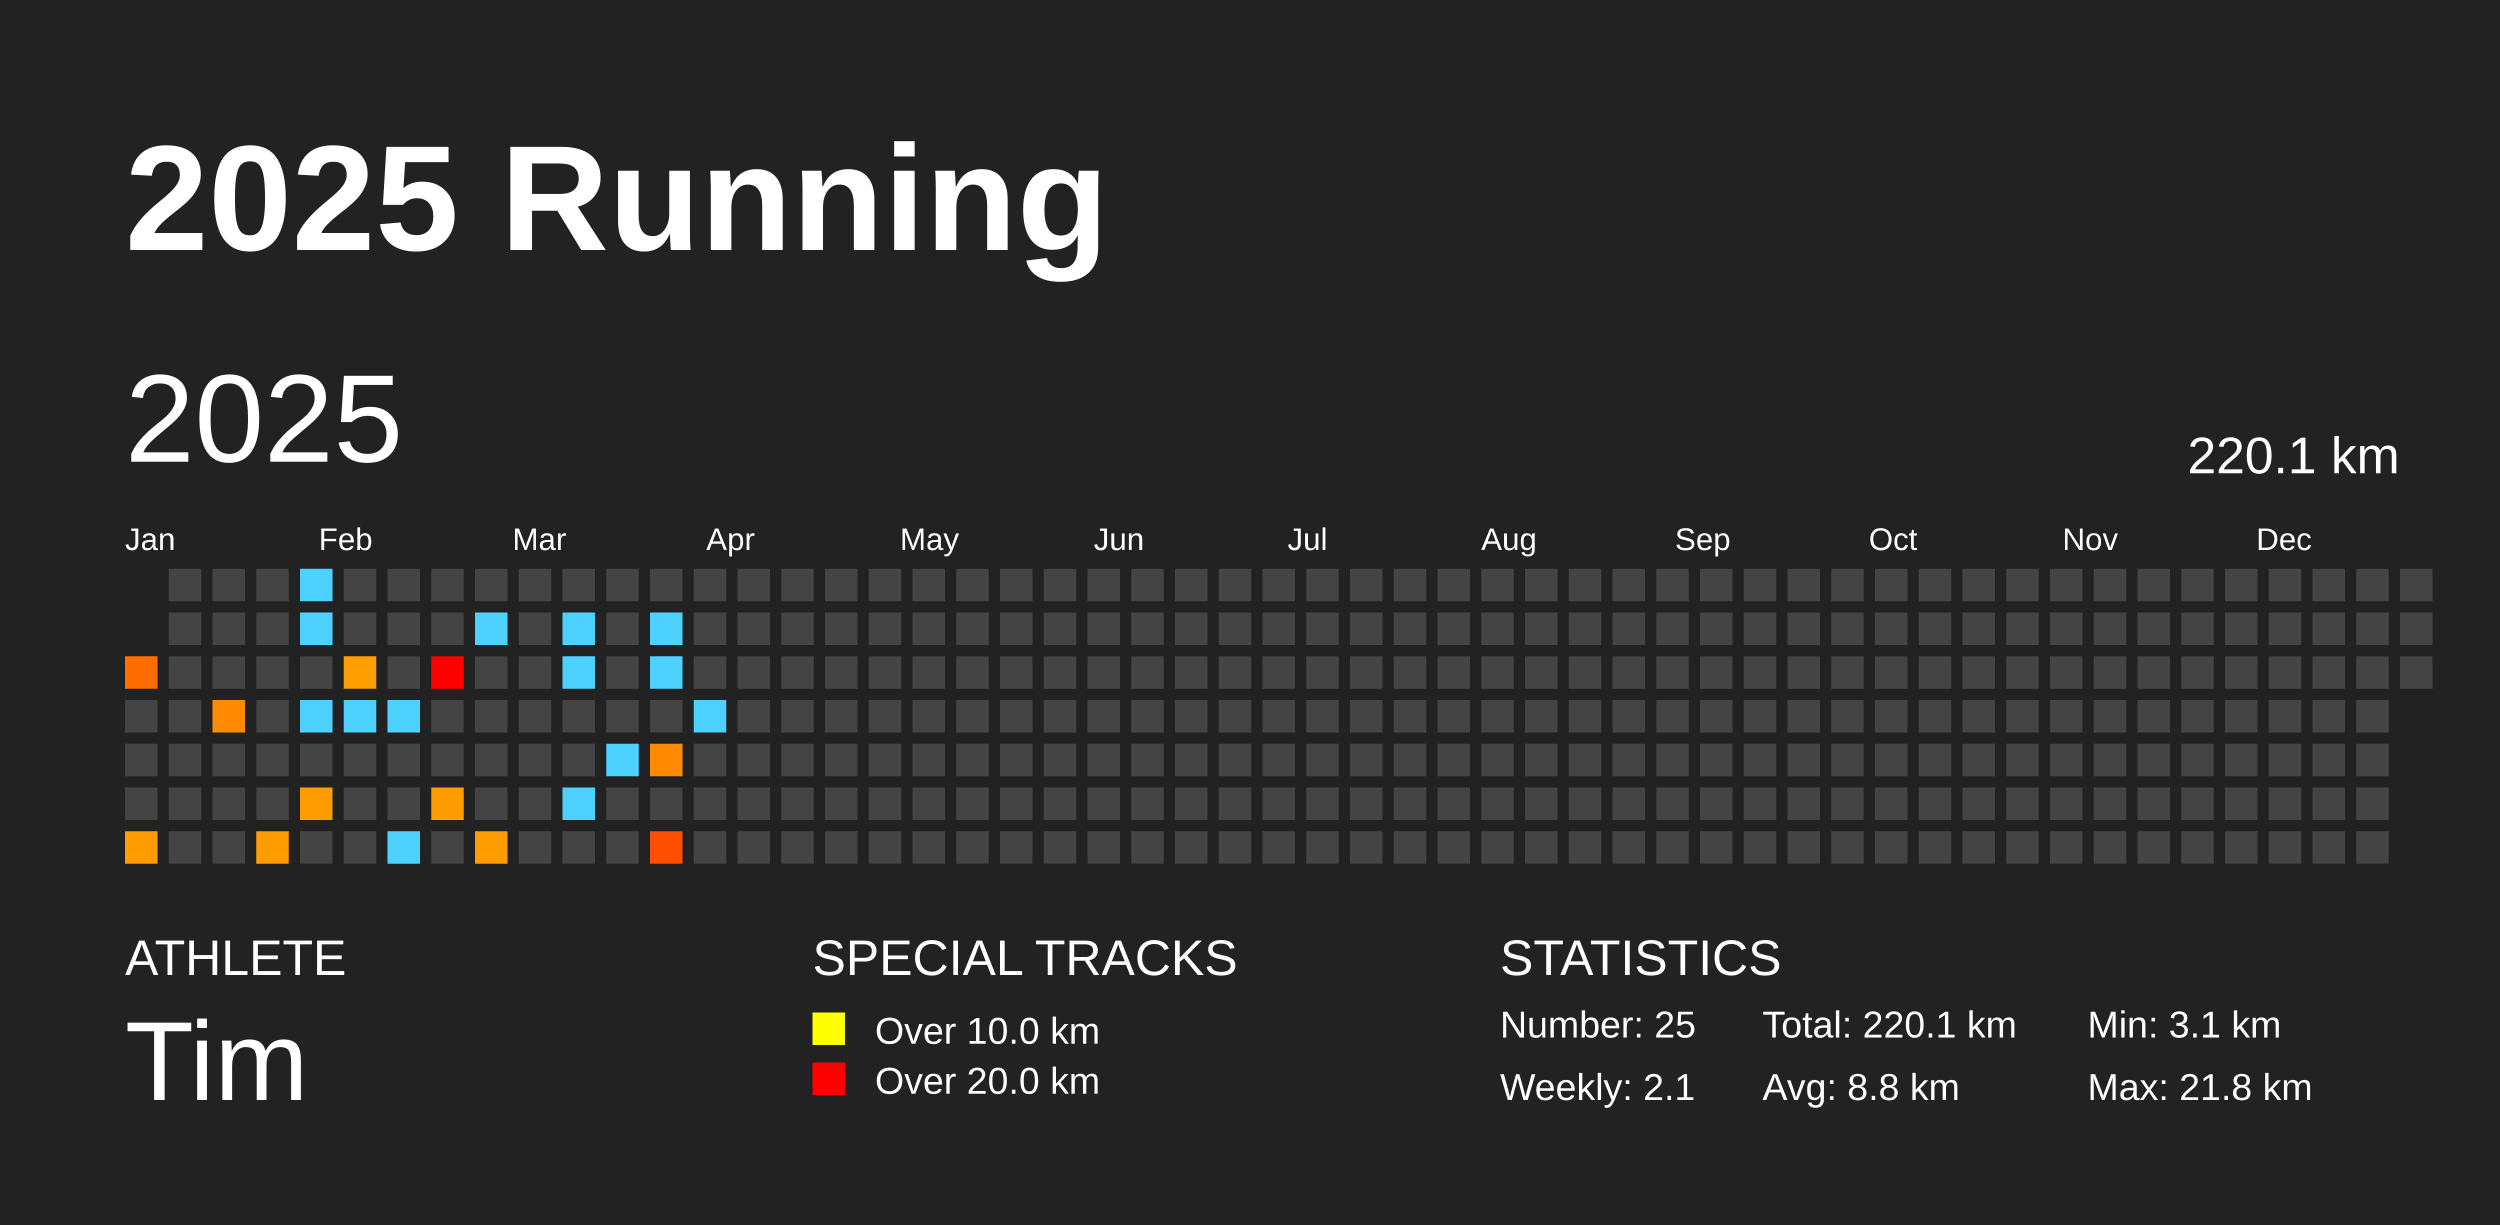
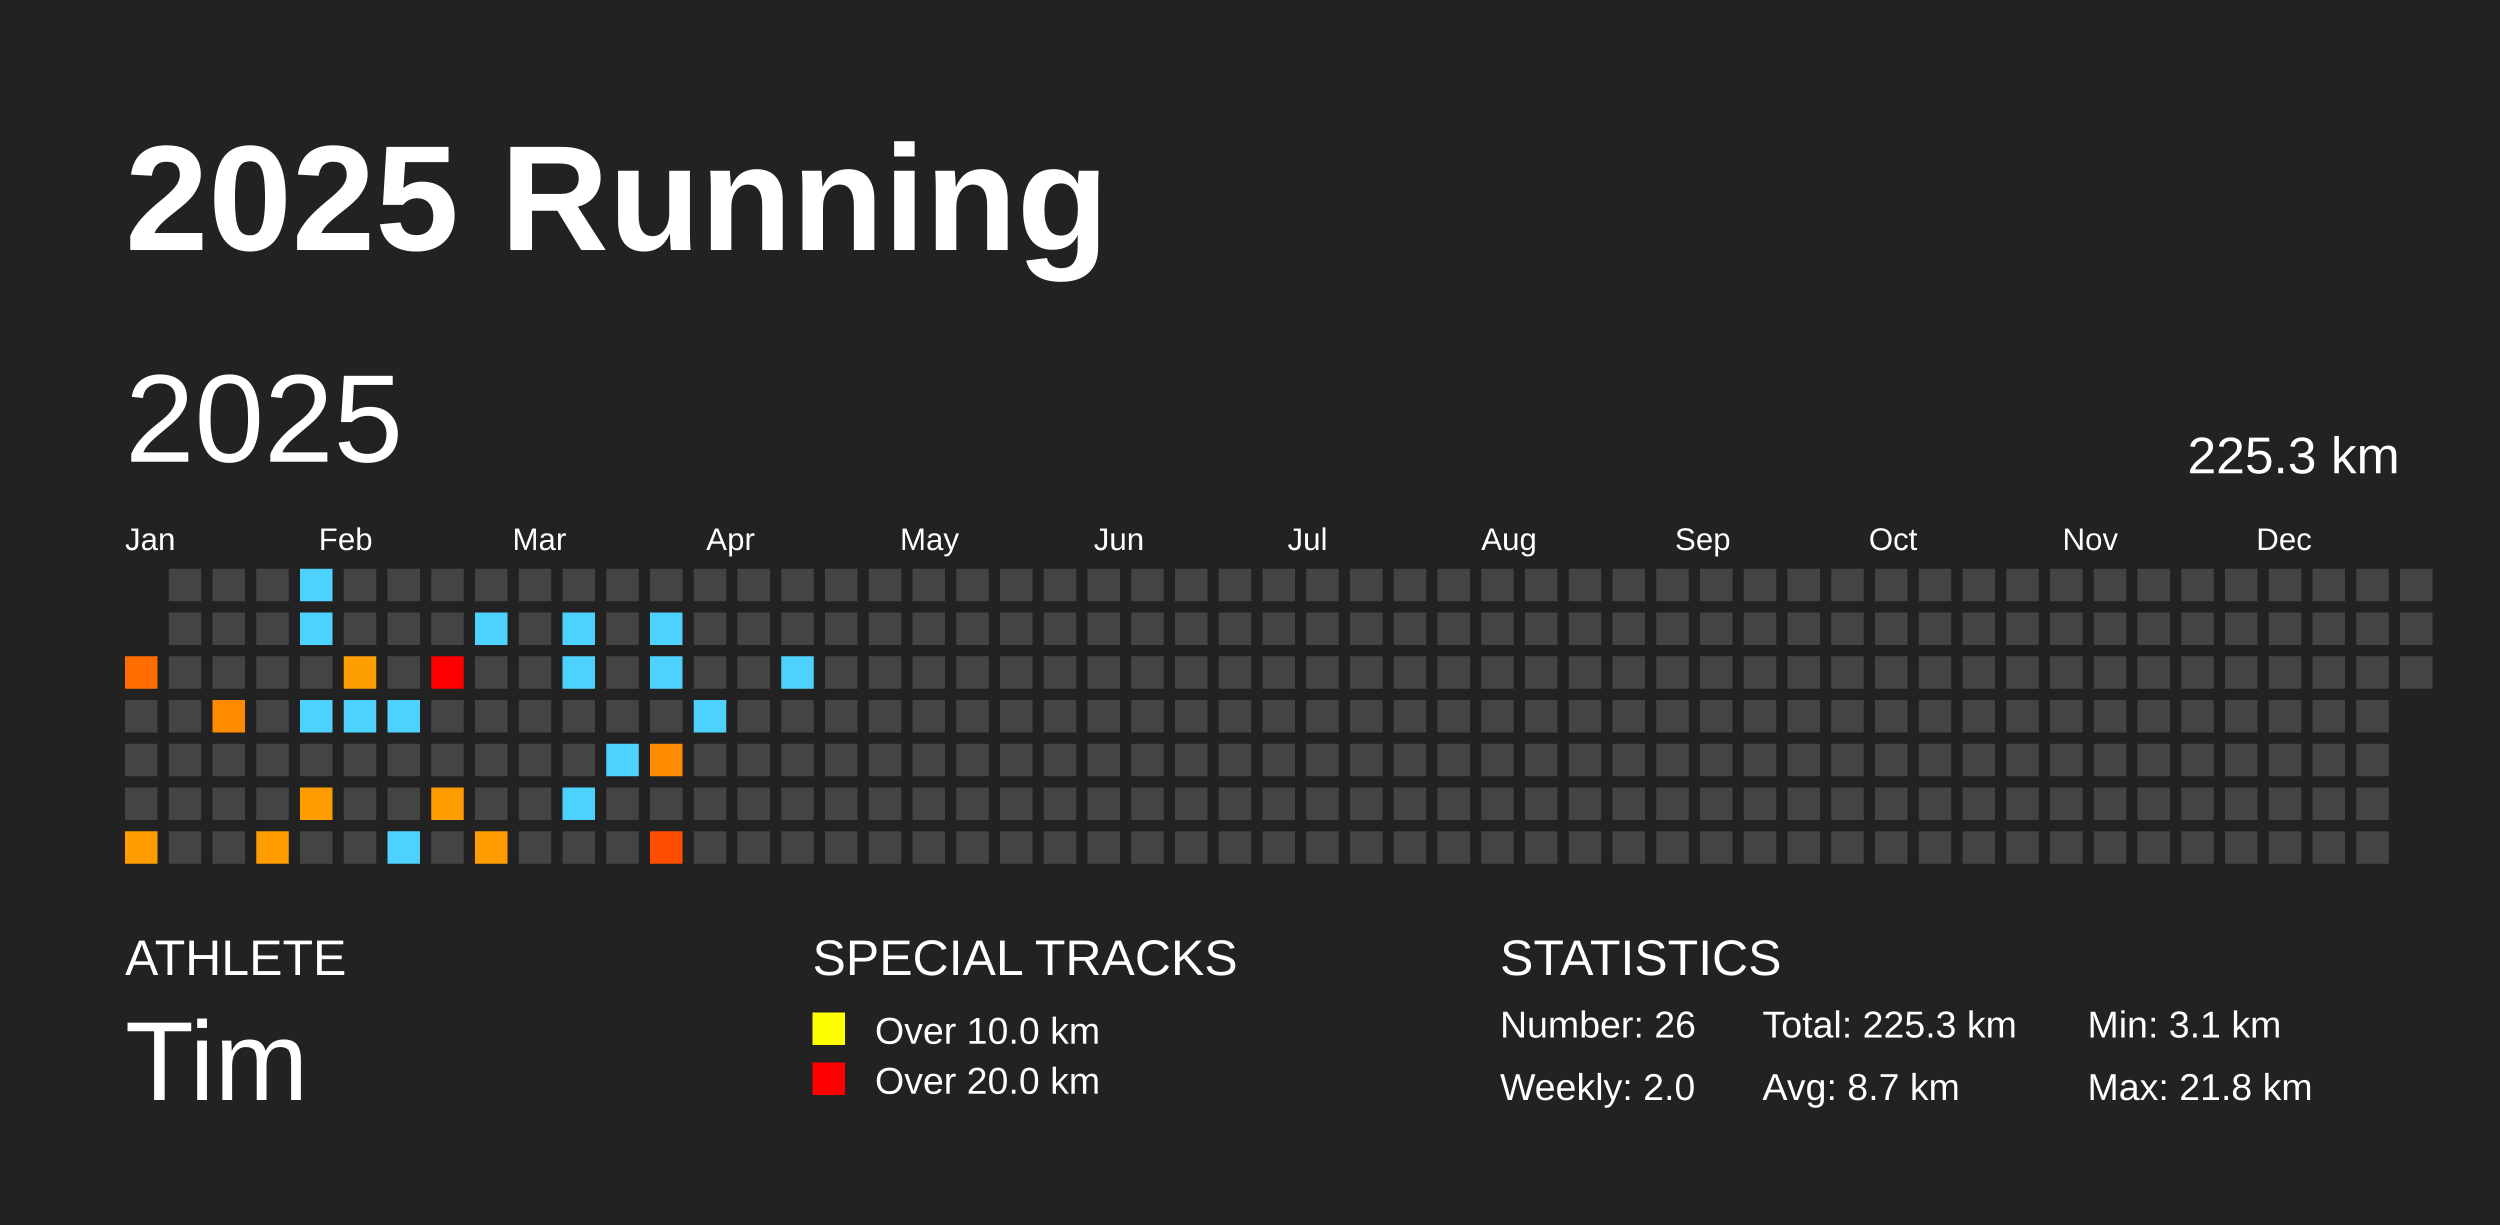
<svg xmlns="http://www.w3.org/2000/svg" baseProfile="full" height="98mm" version="1.1" viewBox="0,0,200,98" width="200mm">
  <defs />
  <rect fill="#222222" height="98" width="200" x="0" y="0" />
  <text fill="#FFFFFF" style="font-size:12px; font-family:Arial; font-weight:bold;" x="10" y="20">2025 Running</text>
  <text fill="#FFFFFF" style="font-size:4px; font-family:Arial" x="10" y="78">ATHLETE</text>
  <text fill="#FFFFFF" style="font-size:9px; font-family:Arial" x="10" y="88">Tim</text>
  <text fill="#FFFFFF" style="font-size:4px; font-family:Arial" x="65" y="78">SPECIAL TRACKS</text>
  <rect fill="yellow" height="2.6" width="2.6" x="65" y="81" />
  <text fill="#FFFFFF" style="font-size:3px; font-family:Arial" x="70" y="83.5">Over 10.0 km</text>
  <rect fill="red" height="2.6" width="2.6" x="65" y="85" />
  <text fill="#FFFFFF" style="font-size:3px; font-family:Arial" x="70" y="87.5">Over 20.0 km</text>
  <text fill="#FFFFFF" style="font-size:4px; font-family:Arial" x="120" y="78">STATISTICS</text>
-   <text fill="#FFFFFF" style="font-size:3px; font-family:Arial" x="120" y="83">Number: 25</text>
-   <text fill="#FFFFFF" style="font-size:3px; font-family:Arial" x="120" y="88">Weekly: 2.1</text>
-   <text fill="#FFFFFF" style="font-size:3px; font-family:Arial" x="141" y="83">Total: 220.1 km</text>
-   <text fill="#FFFFFF" style="font-size:3px; font-family:Arial" x="141" y="88">Avg: 8.8 km</text>
+   <text fill="#FFFFFF" style="font-size:3px; font-family:Arial" x="120" y="83">Number: 26</text>
+   <text fill="#FFFFFF" style="font-size:3px; font-family:Arial" x="120" y="88">Weekly: 2.0</text>
+   <text fill="#FFFFFF" style="font-size:3px; font-family:Arial" x="141" y="83">Total: 225.3 km</text>
+   <text fill="#FFFFFF" style="font-size:3px; font-family:Arial" x="141" y="88">Avg: 8.7 km</text>
  <text fill="#FFFFFF" style="font-size:3px; font-family:Arial" x="167" y="83">Min: 3.1 km</text>
  <text fill="#FFFFFF" style="font-size:3px; font-family:Arial" x="167" y="88">Max: 21.8 km</text>
  <text dominant-baseline="hanging" fill="#FFFFFF" style="font-size:10.0px; font-family:Arial;" x="10" y="30">2025</text>
-   <text dominant-baseline="hanging" fill="#FFFFFF" style="font-size:4.125px; font-family:Arial;" x="175" y="35">220.1 km</text>
+   <text dominant-baseline="hanging" fill="#FFFFFF" style="font-size:4.125px; font-family:Arial;" x="175" y="35">225.3 km</text>
  <text fill="#FFFFFF" style="font-size:2.5px; font-family:Arial" x="10.0" y="44">Jan</text>
  <text fill="#FFFFFF" style="font-size:2.5px; font-family:Arial" x="25.5" y="44">Feb</text>
  <text fill="#FFFFFF" style="font-size:2.5px; font-family:Arial" x="41.0" y="44">Mar</text>
  <text fill="#FFFFFF" style="font-size:2.5px; font-family:Arial" x="56.5" y="44">Apr</text>
  <text fill="#FFFFFF" style="font-size:2.5px; font-family:Arial" x="72.0" y="44">May</text>
  <text fill="#FFFFFF" style="font-size:2.5px; font-family:Arial" x="87.5" y="44">Jun</text>
  <text fill="#FFFFFF" style="font-size:2.5px; font-family:Arial" x="103.0" y="44">Jul</text>
  <text fill="#FFFFFF" style="font-size:2.5px; font-family:Arial" x="118.5" y="44">Aug</text>
  <text fill="#FFFFFF" style="font-size:2.5px; font-family:Arial" x="134.0" y="44">Sep</text>
  <text fill="#FFFFFF" style="font-size:2.5px; font-family:Arial" x="149.5" y="44">Oct</text>
  <text fill="#FFFFFF" style="font-size:2.5px; font-family:Arial" x="165.0" y="44">Nov</text>
  <text fill="#FFFFFF" style="font-size:2.5px; font-family:Arial" x="180.5" y="44">Dec</text>
  <rect fill="#ff6d00" height="2.6" width="2.6" x="10.0" y="52.5" />
  <rect fill="#444444" height="2.6" width="2.6" x="10.0" y="56.0" />
  <rect fill="#444444" height="2.6" width="2.6" x="10.0" y="59.5" />
  <rect fill="#444444" height="2.6" width="2.6" x="10.0" y="63.0" />
  <rect fill="#ff9d00" height="2.6" width="2.6" x="10.0" y="66.5" />
  <rect fill="#444444" height="2.6" width="2.6" x="13.5" y="45.5" />
  <rect fill="#444444" height="2.6" width="2.6" x="13.5" y="49.0" />
  <rect fill="#444444" height="2.6" width="2.6" x="13.5" y="52.5" />
  <rect fill="#444444" height="2.6" width="2.6" x="13.5" y="56.0" />
  <rect fill="#444444" height="2.6" width="2.6" x="13.5" y="59.5" />
  <rect fill="#444444" height="2.6" width="2.6" x="13.5" y="63.0" />
  <rect fill="#444444" height="2.6" width="2.6" x="13.5" y="66.5" />
  <rect fill="#444444" height="2.6" width="2.6" x="17.0" y="45.5" />
  <rect fill="#444444" height="2.6" width="2.6" x="17.0" y="49.0" />
  <rect fill="#444444" height="2.6" width="2.6" x="17.0" y="52.5" />
  <rect fill="#ff8c00" height="2.6" width="2.6" x="17.0" y="56.0" />
  <rect fill="#444444" height="2.6" width="2.6" x="17.0" y="59.5" />
  <rect fill="#444444" height="2.6" width="2.6" x="17.0" y="63.0" />
  <rect fill="#444444" height="2.6" width="2.6" x="17.0" y="66.5" />
  <rect fill="#444444" height="2.6" width="2.6" x="20.5" y="45.5" />
  <rect fill="#444444" height="2.6" width="2.6" x="20.5" y="49.0" />
  <rect fill="#444444" height="2.6" width="2.6" x="20.5" y="52.5" />
  <rect fill="#444444" height="2.6" width="2.6" x="20.5" y="56.0" />
  <rect fill="#444444" height="2.6" width="2.6" x="20.5" y="59.5" />
  <rect fill="#444444" height="2.6" width="2.6" x="20.5" y="63.0" />
  <rect fill="#ff9c00" height="2.6" width="2.6" x="20.5" y="66.5" />
  <rect fill="#4dd2ff" height="2.6" width="2.6" x="24.0" y="45.5" />
  <rect fill="#4dd2ff" height="2.6" width="2.6" x="24.0" y="49.0" />
  <rect fill="#444444" height="2.6" width="2.6" x="24.0" y="52.5" />
  <rect fill="#4dd2ff" height="2.6" width="2.6" x="24.0" y="56.0" />
  <rect fill="#444444" height="2.6" width="2.6" x="24.0" y="59.5" />
  <rect fill="#ff9d00" height="2.6" width="2.6" x="24.0" y="63.0" />
  <rect fill="#444444" height="2.6" width="2.6" x="24.0" y="66.5" />
  <rect fill="#444444" height="2.6" width="2.6" x="27.5" y="45.5" />
  <rect fill="#444444" height="2.6" width="2.6" x="27.5" y="49.0" />
  <rect fill="#ff9e00" height="2.6" width="2.6" x="27.5" y="52.5" />
  <rect fill="#4dd2ff" height="2.6" width="2.6" x="27.5" y="56.0" />
  <rect fill="#444444" height="2.6" width="2.6" x="27.5" y="59.5" />
  <rect fill="#444444" height="2.6" width="2.6" x="27.5" y="63.0" />
  <rect fill="#444444" height="2.6" width="2.6" x="27.5" y="66.5" />
  <rect fill="#444444" height="2.6" width="2.6" x="31.0" y="45.5" />
  <rect fill="#444444" height="2.6" width="2.6" x="31.0" y="49.0" />
  <rect fill="#444444" height="2.6" width="2.6" x="31.0" y="52.5" />
  <rect fill="#4dd2ff" height="2.6" width="2.6" x="31.0" y="56.0" />
  <rect fill="#444444" height="2.6" width="2.6" x="31.0" y="59.5" />
  <rect fill="#444444" height="2.6" width="2.6" x="31.0" y="63.0" />
  <rect fill="#4dd2ff" height="2.6" width="2.6" x="31.0" y="66.5" />
  <rect fill="#444444" height="2.6" width="2.6" x="34.5" y="45.5" />
  <rect fill="#444444" height="2.6" width="2.6" x="34.5" y="49.0" />
  <rect fill="red" height="2.6" width="2.6" x="34.5" y="52.5" />
  <rect fill="#444444" height="2.6" width="2.6" x="34.5" y="56.0" />
  <rect fill="#444444" height="2.6" width="2.6" x="34.5" y="59.5" />
  <rect fill="#ff9c00" height="2.6" width="2.6" x="34.5" y="63.0" />
  <rect fill="#444444" height="2.6" width="2.6" x="34.5" y="66.5" />
  <rect fill="#444444" height="2.6" width="2.6" x="38.0" y="45.5" />
  <rect fill="#4dd2ff" height="2.6" width="2.6" x="38.0" y="49.0" />
  <rect fill="#444444" height="2.6" width="2.6" x="38.0" y="52.5" />
  <rect fill="#444444" height="2.6" width="2.6" x="38.0" y="56.0" />
  <rect fill="#444444" height="2.6" width="2.6" x="38.0" y="59.5" />
  <rect fill="#444444" height="2.6" width="2.6" x="38.0" y="63.0" />
  <rect fill="#ff9d00" height="2.6" width="2.6" x="38.0" y="66.5" />
  <rect fill="#444444" height="2.6" width="2.6" x="41.5" y="45.5" />
  <rect fill="#444444" height="2.6" width="2.6" x="41.5" y="49.0" />
  <rect fill="#444444" height="2.6" width="2.6" x="41.5" y="52.5" />
  <rect fill="#444444" height="2.6" width="2.6" x="41.5" y="56.0" />
  <rect fill="#444444" height="2.6" width="2.6" x="41.5" y="59.5" />
  <rect fill="#444444" height="2.6" width="2.6" x="41.5" y="63.0" />
  <rect fill="#444444" height="2.6" width="2.6" x="41.5" y="66.5" />
  <rect fill="#444444" height="2.6" width="2.6" x="45.0" y="45.5" />
  <rect fill="#4dd2ff" height="2.6" width="2.6" x="45.0" y="49.0" />
  <rect fill="#4dd2ff" height="2.6" width="2.6" x="45.0" y="52.5" />
  <rect fill="#444444" height="2.6" width="2.6" x="45.0" y="56.0" />
  <rect fill="#444444" height="2.6" width="2.6" x="45.0" y="59.5" />
  <rect fill="#4dd2ff" height="2.6" width="2.6" x="45.0" y="63.0" />
  <rect fill="#444444" height="2.6" width="2.6" x="45.0" y="66.5" />
  <rect fill="#444444" height="2.6" width="2.6" x="48.5" y="45.5" />
  <rect fill="#444444" height="2.6" width="2.6" x="48.5" y="49.0" />
  <rect fill="#444444" height="2.6" width="2.6" x="48.5" y="52.5" />
  <rect fill="#444444" height="2.6" width="2.6" x="48.5" y="56.0" />
  <rect fill="#4dd2ff" height="2.6" width="2.6" x="48.5" y="59.5" />
  <rect fill="#444444" height="2.6" width="2.6" x="48.5" y="63.0" />
  <rect fill="#444444" height="2.6" width="2.6" x="48.5" y="66.5" />
  <rect fill="#444444" height="2.6" width="2.6" x="52.0" y="45.5" />
  <rect fill="#4dd2ff" height="2.6" width="2.6" x="52.0" y="49.0" />
  <rect fill="#4dd2ff" height="2.6" width="2.6" x="52.0" y="52.5" />
  <rect fill="#444444" height="2.6" width="2.6" x="52.0" y="56.0" />
  <rect fill="#ff8b00" height="2.6" width="2.6" x="52.0" y="59.5" />
  <rect fill="#444444" height="2.6" width="2.6" x="52.0" y="63.0" />
  <rect fill="#ff4e00" height="2.6" width="2.6" x="52.0" y="66.5" />
  <rect fill="#444444" height="2.6" width="2.6" x="55.5" y="45.5" />
  <rect fill="#444444" height="2.6" width="2.6" x="55.5" y="49.0" />
  <rect fill="#444444" height="2.6" width="2.6" x="55.5" y="52.5" />
  <rect fill="#4dd2ff" height="2.6" width="2.6" x="55.5" y="56.0" />
  <rect fill="#444444" height="2.6" width="2.6" x="55.5" y="59.5" />
  <rect fill="#444444" height="2.6" width="2.6" x="55.5" y="63.0" />
  <rect fill="#444444" height="2.6" width="2.6" x="55.5" y="66.5" />
  <rect fill="#444444" height="2.6" width="2.6" x="59.0" y="45.5" />
  <rect fill="#444444" height="2.6" width="2.6" x="59.0" y="49.0" />
  <rect fill="#444444" height="2.6" width="2.6" x="59.0" y="52.5" />
  <rect fill="#444444" height="2.6" width="2.6" x="59.0" y="56.0" />
  <rect fill="#444444" height="2.6" width="2.6" x="59.0" y="59.5" />
  <rect fill="#444444" height="2.6" width="2.6" x="59.0" y="63.0" />
  <rect fill="#444444" height="2.6" width="2.6" x="59.0" y="66.5" />
  <rect fill="#444444" height="2.6" width="2.6" x="62.5" y="45.5" />
  <rect fill="#444444" height="2.6" width="2.6" x="62.5" y="49.0" />
-   <rect fill="#444444" height="2.6" width="2.6" x="62.5" y="52.5" />
+   <rect fill="#4dd2ff" height="2.6" width="2.6" x="62.5" y="52.5" />
  <rect fill="#444444" height="2.6" width="2.6" x="62.5" y="56.0" />
  <rect fill="#444444" height="2.6" width="2.6" x="62.5" y="59.5" />
  <rect fill="#444444" height="2.6" width="2.6" x="62.5" y="63.0" />
  <rect fill="#444444" height="2.6" width="2.6" x="62.5" y="66.5" />
  <rect fill="#444444" height="2.6" width="2.6" x="66.0" y="45.5" />
  <rect fill="#444444" height="2.6" width="2.6" x="66.0" y="49.0" />
  <rect fill="#444444" height="2.6" width="2.6" x="66.0" y="52.5" />
  <rect fill="#444444" height="2.6" width="2.6" x="66.0" y="56.0" />
  <rect fill="#444444" height="2.6" width="2.6" x="66.0" y="59.5" />
  <rect fill="#444444" height="2.6" width="2.6" x="66.0" y="63.0" />
  <rect fill="#444444" height="2.6" width="2.6" x="66.0" y="66.5" />
  <rect fill="#444444" height="2.6" width="2.6" x="69.5" y="45.5" />
  <rect fill="#444444" height="2.6" width="2.6" x="69.5" y="49.0" />
  <rect fill="#444444" height="2.6" width="2.6" x="69.5" y="52.5" />
  <rect fill="#444444" height="2.6" width="2.6" x="69.5" y="56.0" />
  <rect fill="#444444" height="2.6" width="2.6" x="69.5" y="59.5" />
  <rect fill="#444444" height="2.6" width="2.6" x="69.5" y="63.0" />
  <rect fill="#444444" height="2.6" width="2.6" x="69.5" y="66.5" />
  <rect fill="#444444" height="2.6" width="2.6" x="73.0" y="45.5" />
  <rect fill="#444444" height="2.6" width="2.6" x="73.0" y="49.0" />
  <rect fill="#444444" height="2.6" width="2.6" x="73.0" y="52.5" />
  <rect fill="#444444" height="2.6" width="2.6" x="73.0" y="56.0" />
  <rect fill="#444444" height="2.6" width="2.6" x="73.0" y="59.5" />
  <rect fill="#444444" height="2.6" width="2.6" x="73.0" y="63.0" />
  <rect fill="#444444" height="2.6" width="2.6" x="73.0" y="66.5" />
  <rect fill="#444444" height="2.6" width="2.6" x="76.5" y="45.5" />
  <rect fill="#444444" height="2.6" width="2.6" x="76.5" y="49.0" />
  <rect fill="#444444" height="2.6" width="2.6" x="76.5" y="52.5" />
  <rect fill="#444444" height="2.6" width="2.6" x="76.5" y="56.0" />
  <rect fill="#444444" height="2.6" width="2.6" x="76.5" y="59.5" />
  <rect fill="#444444" height="2.6" width="2.6" x="76.5" y="63.0" />
  <rect fill="#444444" height="2.6" width="2.6" x="76.5" y="66.5" />
  <rect fill="#444444" height="2.6" width="2.6" x="80.0" y="45.5" />
  <rect fill="#444444" height="2.6" width="2.6" x="80.0" y="49.0" />
  <rect fill="#444444" height="2.6" width="2.6" x="80.0" y="52.5" />
  <rect fill="#444444" height="2.6" width="2.6" x="80.0" y="56.0" />
  <rect fill="#444444" height="2.6" width="2.6" x="80.0" y="59.5" />
  <rect fill="#444444" height="2.6" width="2.6" x="80.0" y="63.0" />
  <rect fill="#444444" height="2.6" width="2.6" x="80.0" y="66.5" />
  <rect fill="#444444" height="2.6" width="2.6" x="83.5" y="45.5" />
  <rect fill="#444444" height="2.6" width="2.6" x="83.5" y="49.0" />
  <rect fill="#444444" height="2.6" width="2.6" x="83.5" y="52.5" />
  <rect fill="#444444" height="2.6" width="2.6" x="83.5" y="56.0" />
  <rect fill="#444444" height="2.6" width="2.6" x="83.5" y="59.5" />
  <rect fill="#444444" height="2.6" width="2.6" x="83.5" y="63.0" />
  <rect fill="#444444" height="2.6" width="2.6" x="83.5" y="66.5" />
  <rect fill="#444444" height="2.6" width="2.6" x="87.0" y="45.5" />
  <rect fill="#444444" height="2.6" width="2.6" x="87.0" y="49.0" />
  <rect fill="#444444" height="2.6" width="2.6" x="87.0" y="52.5" />
  <rect fill="#444444" height="2.6" width="2.6" x="87.0" y="56.0" />
  <rect fill="#444444" height="2.6" width="2.6" x="87.0" y="59.5" />
  <rect fill="#444444" height="2.6" width="2.6" x="87.0" y="63.0" />
  <rect fill="#444444" height="2.6" width="2.6" x="87.0" y="66.5" />
  <rect fill="#444444" height="2.6" width="2.6" x="90.5" y="45.5" />
  <rect fill="#444444" height="2.6" width="2.6" x="90.5" y="49.0" />
  <rect fill="#444444" height="2.6" width="2.6" x="90.5" y="52.5" />
  <rect fill="#444444" height="2.6" width="2.6" x="90.5" y="56.0" />
  <rect fill="#444444" height="2.6" width="2.6" x="90.5" y="59.5" />
  <rect fill="#444444" height="2.6" width="2.6" x="90.5" y="63.0" />
  <rect fill="#444444" height="2.6" width="2.6" x="90.5" y="66.5" />
  <rect fill="#444444" height="2.6" width="2.6" x="94.0" y="45.5" />
  <rect fill="#444444" height="2.6" width="2.6" x="94.0" y="49.0" />
  <rect fill="#444444" height="2.6" width="2.6" x="94.0" y="52.5" />
  <rect fill="#444444" height="2.6" width="2.6" x="94.0" y="56.0" />
  <rect fill="#444444" height="2.6" width="2.6" x="94.0" y="59.5" />
  <rect fill="#444444" height="2.6" width="2.6" x="94.0" y="63.0" />
  <rect fill="#444444" height="2.6" width="2.6" x="94.0" y="66.5" />
  <rect fill="#444444" height="2.6" width="2.6" x="97.5" y="45.5" />
  <rect fill="#444444" height="2.6" width="2.6" x="97.5" y="49.0" />
  <rect fill="#444444" height="2.6" width="2.6" x="97.5" y="52.5" />
  <rect fill="#444444" height="2.6" width="2.6" x="97.5" y="56.0" />
  <rect fill="#444444" height="2.6" width="2.6" x="97.5" y="59.5" />
  <rect fill="#444444" height="2.6" width="2.6" x="97.5" y="63.0" />
  <rect fill="#444444" height="2.6" width="2.6" x="97.5" y="66.5" />
  <rect fill="#444444" height="2.6" width="2.6" x="101.0" y="45.5" />
  <rect fill="#444444" height="2.6" width="2.6" x="101.0" y="49.0" />
  <rect fill="#444444" height="2.6" width="2.6" x="101.0" y="52.5" />
  <rect fill="#444444" height="2.6" width="2.6" x="101.0" y="56.0" />
  <rect fill="#444444" height="2.6" width="2.6" x="101.0" y="59.5" />
  <rect fill="#444444" height="2.6" width="2.6" x="101.0" y="63.0" />
  <rect fill="#444444" height="2.6" width="2.6" x="101.0" y="66.5" />
  <rect fill="#444444" height="2.6" width="2.6" x="104.5" y="45.5" />
  <rect fill="#444444" height="2.6" width="2.6" x="104.5" y="49.0" />
  <rect fill="#444444" height="2.6" width="2.6" x="104.5" y="52.5" />
  <rect fill="#444444" height="2.6" width="2.6" x="104.5" y="56.0" />
  <rect fill="#444444" height="2.6" width="2.6" x="104.5" y="59.5" />
  <rect fill="#444444" height="2.6" width="2.6" x="104.5" y="63.0" />
  <rect fill="#444444" height="2.6" width="2.6" x="104.5" y="66.5" />
  <rect fill="#444444" height="2.6" width="2.6" x="108.0" y="45.5" />
  <rect fill="#444444" height="2.6" width="2.6" x="108.0" y="49.0" />
  <rect fill="#444444" height="2.6" width="2.6" x="108.0" y="52.5" />
  <rect fill="#444444" height="2.6" width="2.6" x="108.0" y="56.0" />
  <rect fill="#444444" height="2.6" width="2.6" x="108.0" y="59.5" />
  <rect fill="#444444" height="2.6" width="2.6" x="108.0" y="63.0" />
  <rect fill="#444444" height="2.6" width="2.6" x="108.0" y="66.5" />
  <rect fill="#444444" height="2.6" width="2.6" x="111.5" y="45.5" />
  <rect fill="#444444" height="2.6" width="2.6" x="111.5" y="49.0" />
  <rect fill="#444444" height="2.6" width="2.6" x="111.5" y="52.5" />
  <rect fill="#444444" height="2.6" width="2.6" x="111.5" y="56.0" />
  <rect fill="#444444" height="2.6" width="2.6" x="111.5" y="59.5" />
  <rect fill="#444444" height="2.6" width="2.6" x="111.5" y="63.0" />
  <rect fill="#444444" height="2.6" width="2.6" x="111.5" y="66.5" />
  <rect fill="#444444" height="2.6" width="2.6" x="115.0" y="45.5" />
  <rect fill="#444444" height="2.6" width="2.6" x="115.0" y="49.0" />
  <rect fill="#444444" height="2.6" width="2.6" x="115.0" y="52.5" />
  <rect fill="#444444" height="2.6" width="2.6" x="115.0" y="56.0" />
  <rect fill="#444444" height="2.6" width="2.6" x="115.0" y="59.5" />
  <rect fill="#444444" height="2.6" width="2.6" x="115.0" y="63.0" />
  <rect fill="#444444" height="2.6" width="2.6" x="115.0" y="66.5" />
  <rect fill="#444444" height="2.6" width="2.6" x="118.5" y="45.5" />
  <rect fill="#444444" height="2.6" width="2.6" x="118.5" y="49.0" />
  <rect fill="#444444" height="2.6" width="2.6" x="118.5" y="52.5" />
  <rect fill="#444444" height="2.6" width="2.6" x="118.5" y="56.0" />
  <rect fill="#444444" height="2.6" width="2.6" x="118.5" y="59.5" />
  <rect fill="#444444" height="2.6" width="2.6" x="118.5" y="63.0" />
  <rect fill="#444444" height="2.6" width="2.6" x="118.5" y="66.5" />
  <rect fill="#444444" height="2.6" width="2.6" x="122.0" y="45.5" />
  <rect fill="#444444" height="2.6" width="2.6" x="122.0" y="49.0" />
  <rect fill="#444444" height="2.6" width="2.6" x="122.0" y="52.5" />
  <rect fill="#444444" height="2.6" width="2.6" x="122.0" y="56.0" />
  <rect fill="#444444" height="2.6" width="2.6" x="122.0" y="59.5" />
  <rect fill="#444444" height="2.6" width="2.6" x="122.0" y="63.0" />
  <rect fill="#444444" height="2.6" width="2.6" x="122.0" y="66.5" />
  <rect fill="#444444" height="2.6" width="2.6" x="125.5" y="45.5" />
  <rect fill="#444444" height="2.6" width="2.6" x="125.5" y="49.0" />
  <rect fill="#444444" height="2.6" width="2.6" x="125.5" y="52.5" />
  <rect fill="#444444" height="2.6" width="2.6" x="125.5" y="56.0" />
  <rect fill="#444444" height="2.6" width="2.6" x="125.5" y="59.5" />
  <rect fill="#444444" height="2.6" width="2.6" x="125.5" y="63.0" />
  <rect fill="#444444" height="2.6" width="2.6" x="125.5" y="66.5" />
  <rect fill="#444444" height="2.6" width="2.6" x="129.0" y="45.5" />
  <rect fill="#444444" height="2.6" width="2.6" x="129.0" y="49.0" />
  <rect fill="#444444" height="2.6" width="2.6" x="129.0" y="52.5" />
  <rect fill="#444444" height="2.6" width="2.6" x="129.0" y="56.0" />
  <rect fill="#444444" height="2.6" width="2.6" x="129.0" y="59.5" />
  <rect fill="#444444" height="2.6" width="2.6" x="129.0" y="63.0" />
  <rect fill="#444444" height="2.6" width="2.6" x="129.0" y="66.5" />
  <rect fill="#444444" height="2.6" width="2.6" x="132.5" y="45.5" />
  <rect fill="#444444" height="2.6" width="2.6" x="132.5" y="49.0" />
  <rect fill="#444444" height="2.6" width="2.6" x="132.5" y="52.5" />
  <rect fill="#444444" height="2.6" width="2.6" x="132.5" y="56.0" />
  <rect fill="#444444" height="2.6" width="2.6" x="132.5" y="59.5" />
  <rect fill="#444444" height="2.6" width="2.6" x="132.5" y="63.0" />
  <rect fill="#444444" height="2.6" width="2.6" x="132.5" y="66.5" />
  <rect fill="#444444" height="2.6" width="2.6" x="136.0" y="45.5" />
  <rect fill="#444444" height="2.6" width="2.6" x="136.0" y="49.0" />
  <rect fill="#444444" height="2.6" width="2.6" x="136.0" y="52.5" />
  <rect fill="#444444" height="2.6" width="2.6" x="136.0" y="56.0" />
  <rect fill="#444444" height="2.6" width="2.6" x="136.0" y="59.5" />
  <rect fill="#444444" height="2.6" width="2.6" x="136.0" y="63.0" />
  <rect fill="#444444" height="2.6" width="2.6" x="136.0" y="66.5" />
  <rect fill="#444444" height="2.6" width="2.6" x="139.5" y="45.5" />
  <rect fill="#444444" height="2.6" width="2.6" x="139.5" y="49.0" />
  <rect fill="#444444" height="2.6" width="2.6" x="139.5" y="52.5" />
  <rect fill="#444444" height="2.6" width="2.6" x="139.5" y="56.0" />
  <rect fill="#444444" height="2.6" width="2.6" x="139.5" y="59.5" />
  <rect fill="#444444" height="2.6" width="2.6" x="139.5" y="63.0" />
  <rect fill="#444444" height="2.6" width="2.6" x="139.5" y="66.5" />
  <rect fill="#444444" height="2.6" width="2.6" x="143.0" y="45.5" />
  <rect fill="#444444" height="2.6" width="2.6" x="143.0" y="49.0" />
  <rect fill="#444444" height="2.6" width="2.6" x="143.0" y="52.5" />
  <rect fill="#444444" height="2.6" width="2.6" x="143.0" y="56.0" />
  <rect fill="#444444" height="2.6" width="2.6" x="143.0" y="59.5" />
  <rect fill="#444444" height="2.6" width="2.6" x="143.0" y="63.0" />
  <rect fill="#444444" height="2.6" width="2.6" x="143.0" y="66.5" />
  <rect fill="#444444" height="2.6" width="2.6" x="146.5" y="45.5" />
  <rect fill="#444444" height="2.6" width="2.6" x="146.5" y="49.0" />
  <rect fill="#444444" height="2.6" width="2.6" x="146.5" y="52.5" />
  <rect fill="#444444" height="2.6" width="2.6" x="146.5" y="56.0" />
  <rect fill="#444444" height="2.6" width="2.6" x="146.5" y="59.5" />
  <rect fill="#444444" height="2.6" width="2.6" x="146.5" y="63.0" />
  <rect fill="#444444" height="2.6" width="2.6" x="146.5" y="66.5" />
  <rect fill="#444444" height="2.6" width="2.6" x="150.0" y="45.5" />
  <rect fill="#444444" height="2.6" width="2.6" x="150.0" y="49.0" />
  <rect fill="#444444" height="2.6" width="2.6" x="150.0" y="52.5" />
  <rect fill="#444444" height="2.6" width="2.6" x="150.0" y="56.0" />
  <rect fill="#444444" height="2.6" width="2.6" x="150.0" y="59.5" />
  <rect fill="#444444" height="2.6" width="2.6" x="150.0" y="63.0" />
  <rect fill="#444444" height="2.6" width="2.6" x="150.0" y="66.5" />
  <rect fill="#444444" height="2.6" width="2.6" x="153.5" y="45.5" />
  <rect fill="#444444" height="2.6" width="2.6" x="153.5" y="49.0" />
  <rect fill="#444444" height="2.6" width="2.6" x="153.5" y="52.5" />
  <rect fill="#444444" height="2.6" width="2.6" x="153.5" y="56.0" />
  <rect fill="#444444" height="2.6" width="2.6" x="153.5" y="59.5" />
  <rect fill="#444444" height="2.6" width="2.6" x="153.5" y="63.0" />
  <rect fill="#444444" height="2.6" width="2.6" x="153.5" y="66.5" />
  <rect fill="#444444" height="2.6" width="2.6" x="157.0" y="45.5" />
  <rect fill="#444444" height="2.6" width="2.6" x="157.0" y="49.0" />
  <rect fill="#444444" height="2.6" width="2.6" x="157.0" y="52.5" />
  <rect fill="#444444" height="2.6" width="2.6" x="157.0" y="56.0" />
  <rect fill="#444444" height="2.6" width="2.6" x="157.0" y="59.5" />
  <rect fill="#444444" height="2.6" width="2.6" x="157.0" y="63.0" />
  <rect fill="#444444" height="2.6" width="2.6" x="157.0" y="66.5" />
  <rect fill="#444444" height="2.6" width="2.6" x="160.5" y="45.5" />
  <rect fill="#444444" height="2.6" width="2.6" x="160.5" y="49.0" />
  <rect fill="#444444" height="2.6" width="2.6" x="160.5" y="52.5" />
  <rect fill="#444444" height="2.6" width="2.6" x="160.5" y="56.0" />
  <rect fill="#444444" height="2.6" width="2.6" x="160.5" y="59.5" />
  <rect fill="#444444" height="2.6" width="2.6" x="160.5" y="63.0" />
  <rect fill="#444444" height="2.6" width="2.6" x="160.5" y="66.5" />
  <rect fill="#444444" height="2.6" width="2.6" x="164.0" y="45.5" />
  <rect fill="#444444" height="2.6" width="2.6" x="164.0" y="49.0" />
  <rect fill="#444444" height="2.6" width="2.6" x="164.0" y="52.5" />
  <rect fill="#444444" height="2.6" width="2.6" x="164.0" y="56.0" />
  <rect fill="#444444" height="2.6" width="2.6" x="164.0" y="59.5" />
  <rect fill="#444444" height="2.6" width="2.6" x="164.0" y="63.0" />
  <rect fill="#444444" height="2.6" width="2.6" x="164.0" y="66.5" />
  <rect fill="#444444" height="2.6" width="2.6" x="167.5" y="45.5" />
  <rect fill="#444444" height="2.6" width="2.6" x="167.5" y="49.0" />
  <rect fill="#444444" height="2.6" width="2.6" x="167.5" y="52.5" />
  <rect fill="#444444" height="2.6" width="2.6" x="167.5" y="56.0" />
  <rect fill="#444444" height="2.6" width="2.6" x="167.5" y="59.5" />
  <rect fill="#444444" height="2.6" width="2.6" x="167.5" y="63.0" />
  <rect fill="#444444" height="2.6" width="2.6" x="167.5" y="66.5" />
  <rect fill="#444444" height="2.6" width="2.6" x="171.0" y="45.5" />
  <rect fill="#444444" height="2.6" width="2.6" x="171.0" y="49.0" />
  <rect fill="#444444" height="2.6" width="2.6" x="171.0" y="52.5" />
  <rect fill="#444444" height="2.6" width="2.6" x="171.0" y="56.0" />
  <rect fill="#444444" height="2.6" width="2.6" x="171.0" y="59.5" />
  <rect fill="#444444" height="2.6" width="2.6" x="171.0" y="63.0" />
  <rect fill="#444444" height="2.6" width="2.6" x="171.0" y="66.5" />
  <rect fill="#444444" height="2.6" width="2.6" x="174.5" y="45.5" />
  <rect fill="#444444" height="2.6" width="2.6" x="174.5" y="49.0" />
  <rect fill="#444444" height="2.6" width="2.6" x="174.5" y="52.5" />
  <rect fill="#444444" height="2.6" width="2.6" x="174.5" y="56.0" />
  <rect fill="#444444" height="2.6" width="2.6" x="174.5" y="59.5" />
  <rect fill="#444444" height="2.6" width="2.6" x="174.5" y="63.0" />
  <rect fill="#444444" height="2.6" width="2.6" x="174.5" y="66.5" />
  <rect fill="#444444" height="2.6" width="2.6" x="178.0" y="45.5" />
  <rect fill="#444444" height="2.6" width="2.6" x="178.0" y="49.0" />
  <rect fill="#444444" height="2.6" width="2.6" x="178.0" y="52.5" />
  <rect fill="#444444" height="2.6" width="2.6" x="178.0" y="56.0" />
  <rect fill="#444444" height="2.6" width="2.6" x="178.0" y="59.5" />
  <rect fill="#444444" height="2.6" width="2.6" x="178.0" y="63.0" />
  <rect fill="#444444" height="2.6" width="2.6" x="178.0" y="66.5" />
  <rect fill="#444444" height="2.6" width="2.6" x="181.5" y="45.5" />
  <rect fill="#444444" height="2.6" width="2.6" x="181.5" y="49.0" />
  <rect fill="#444444" height="2.6" width="2.6" x="181.5" y="52.5" />
  <rect fill="#444444" height="2.6" width="2.6" x="181.5" y="56.0" />
  <rect fill="#444444" height="2.6" width="2.6" x="181.5" y="59.5" />
  <rect fill="#444444" height="2.6" width="2.6" x="181.5" y="63.0" />
  <rect fill="#444444" height="2.6" width="2.6" x="181.5" y="66.5" />
  <rect fill="#444444" height="2.6" width="2.6" x="185.0" y="45.5" />
  <rect fill="#444444" height="2.6" width="2.6" x="185.0" y="49.0" />
  <rect fill="#444444" height="2.6" width="2.6" x="185.0" y="52.5" />
  <rect fill="#444444" height="2.6" width="2.6" x="185.0" y="56.0" />
  <rect fill="#444444" height="2.6" width="2.6" x="185.0" y="59.5" />
  <rect fill="#444444" height="2.6" width="2.6" x="185.0" y="63.0" />
  <rect fill="#444444" height="2.6" width="2.6" x="185.0" y="66.5" />
  <rect fill="#444444" height="2.6" width="2.6" x="188.5" y="45.5" />
  <rect fill="#444444" height="2.6" width="2.6" x="188.5" y="49.0" />
  <rect fill="#444444" height="2.6" width="2.6" x="188.5" y="52.5" />
  <rect fill="#444444" height="2.6" width="2.6" x="188.5" y="56.0" />
  <rect fill="#444444" height="2.6" width="2.6" x="188.5" y="59.5" />
  <rect fill="#444444" height="2.6" width="2.6" x="188.5" y="63.0" />
  <rect fill="#444444" height="2.6" width="2.6" x="188.5" y="66.5" />
  <rect fill="#444444" height="2.6" width="2.6" x="192.0" y="45.5" />
  <rect fill="#444444" height="2.6" width="2.6" x="192.0" y="49.0" />
  <rect fill="#444444" height="2.6" width="2.6" x="192.0" y="52.5" />
</svg>
